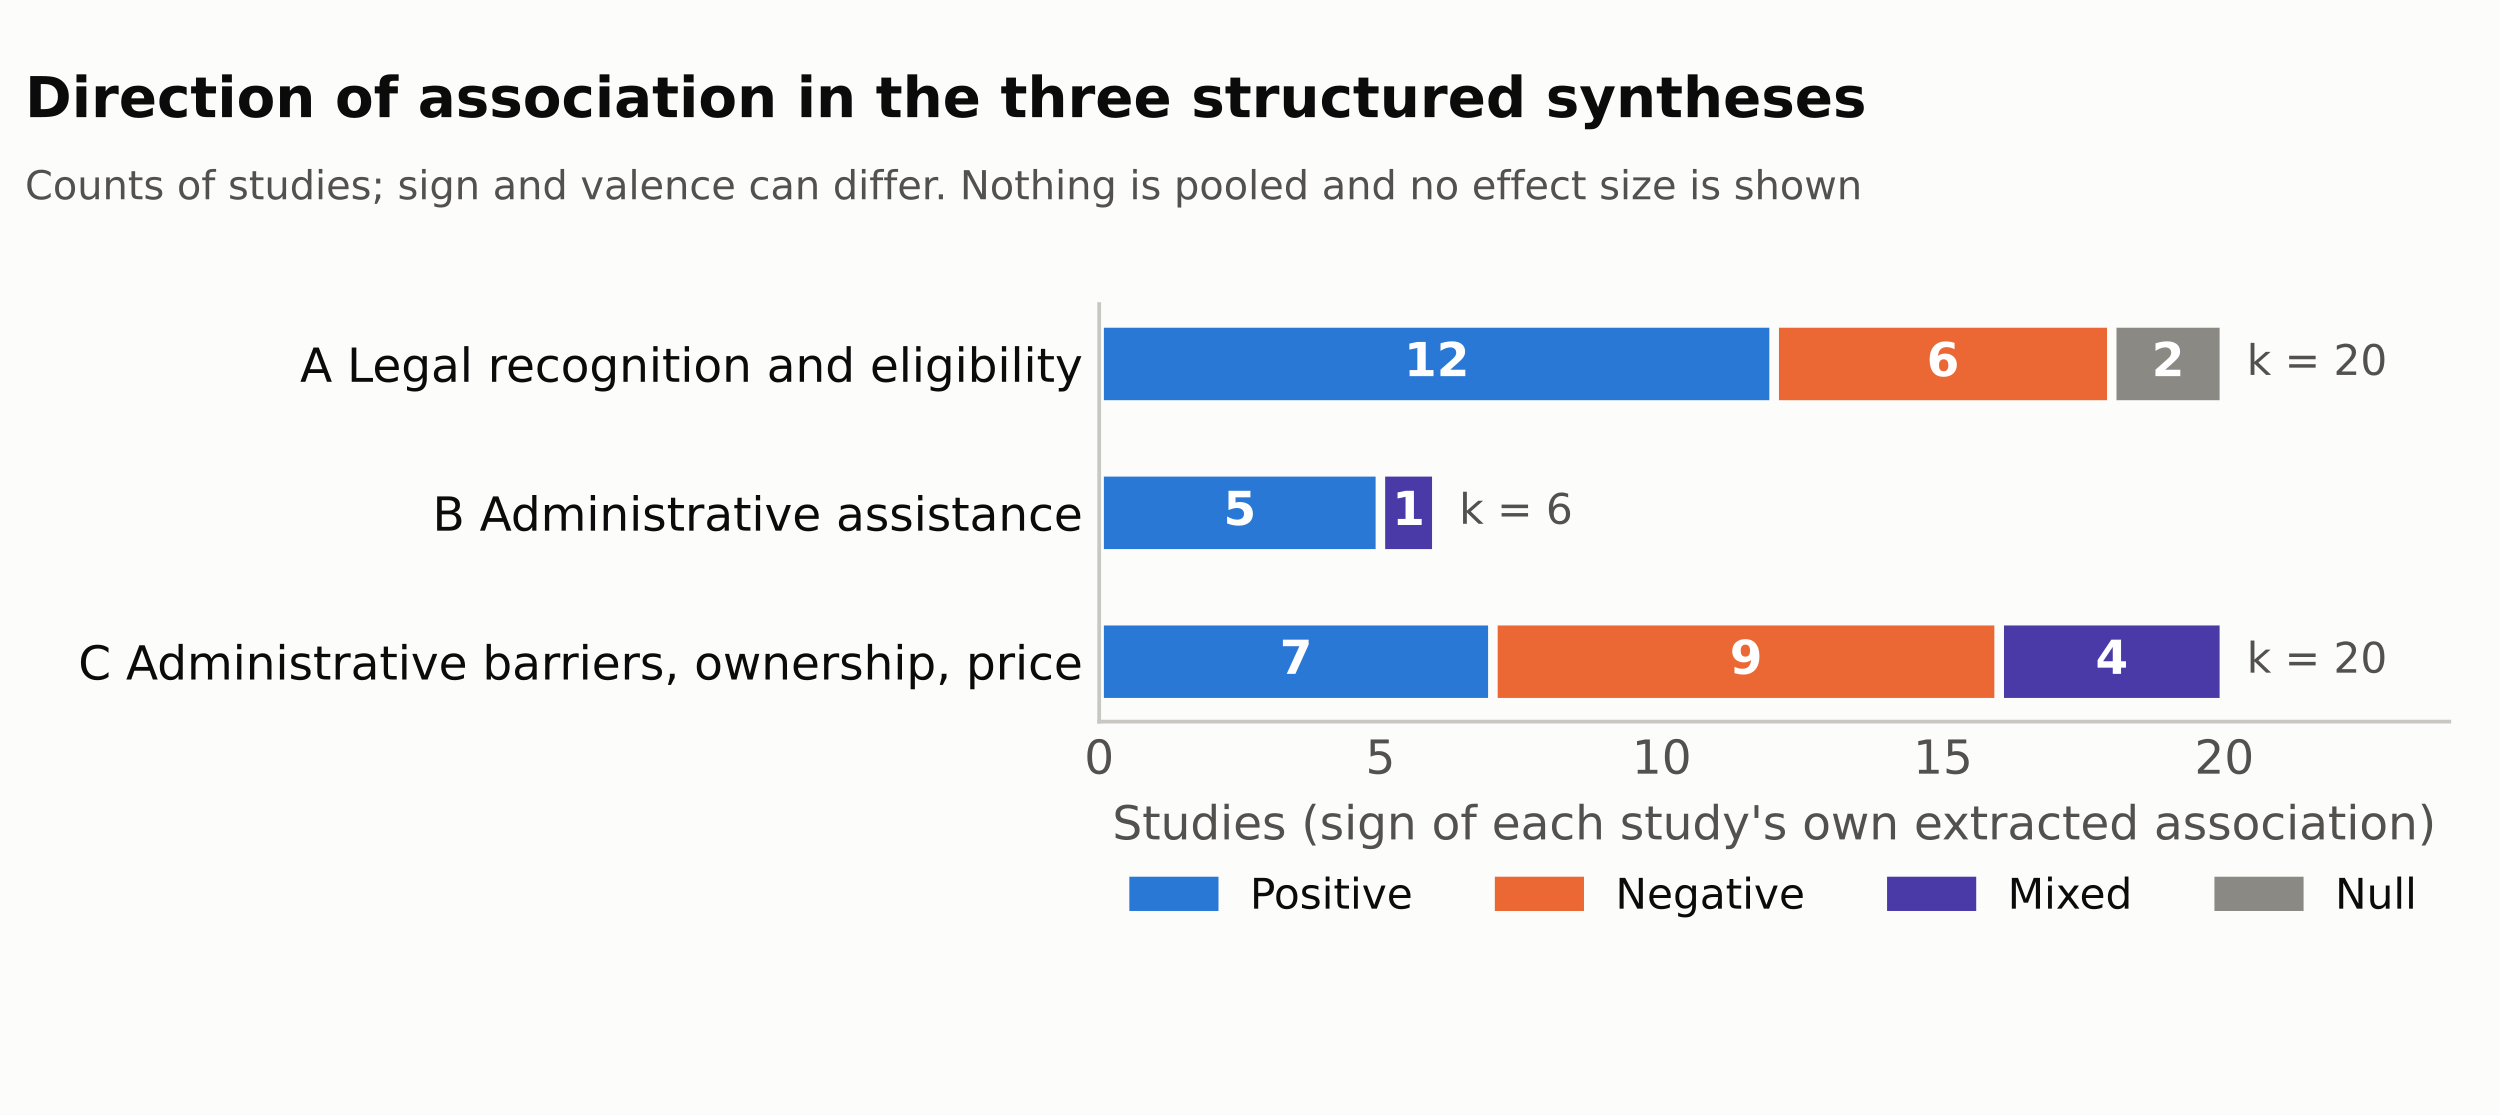
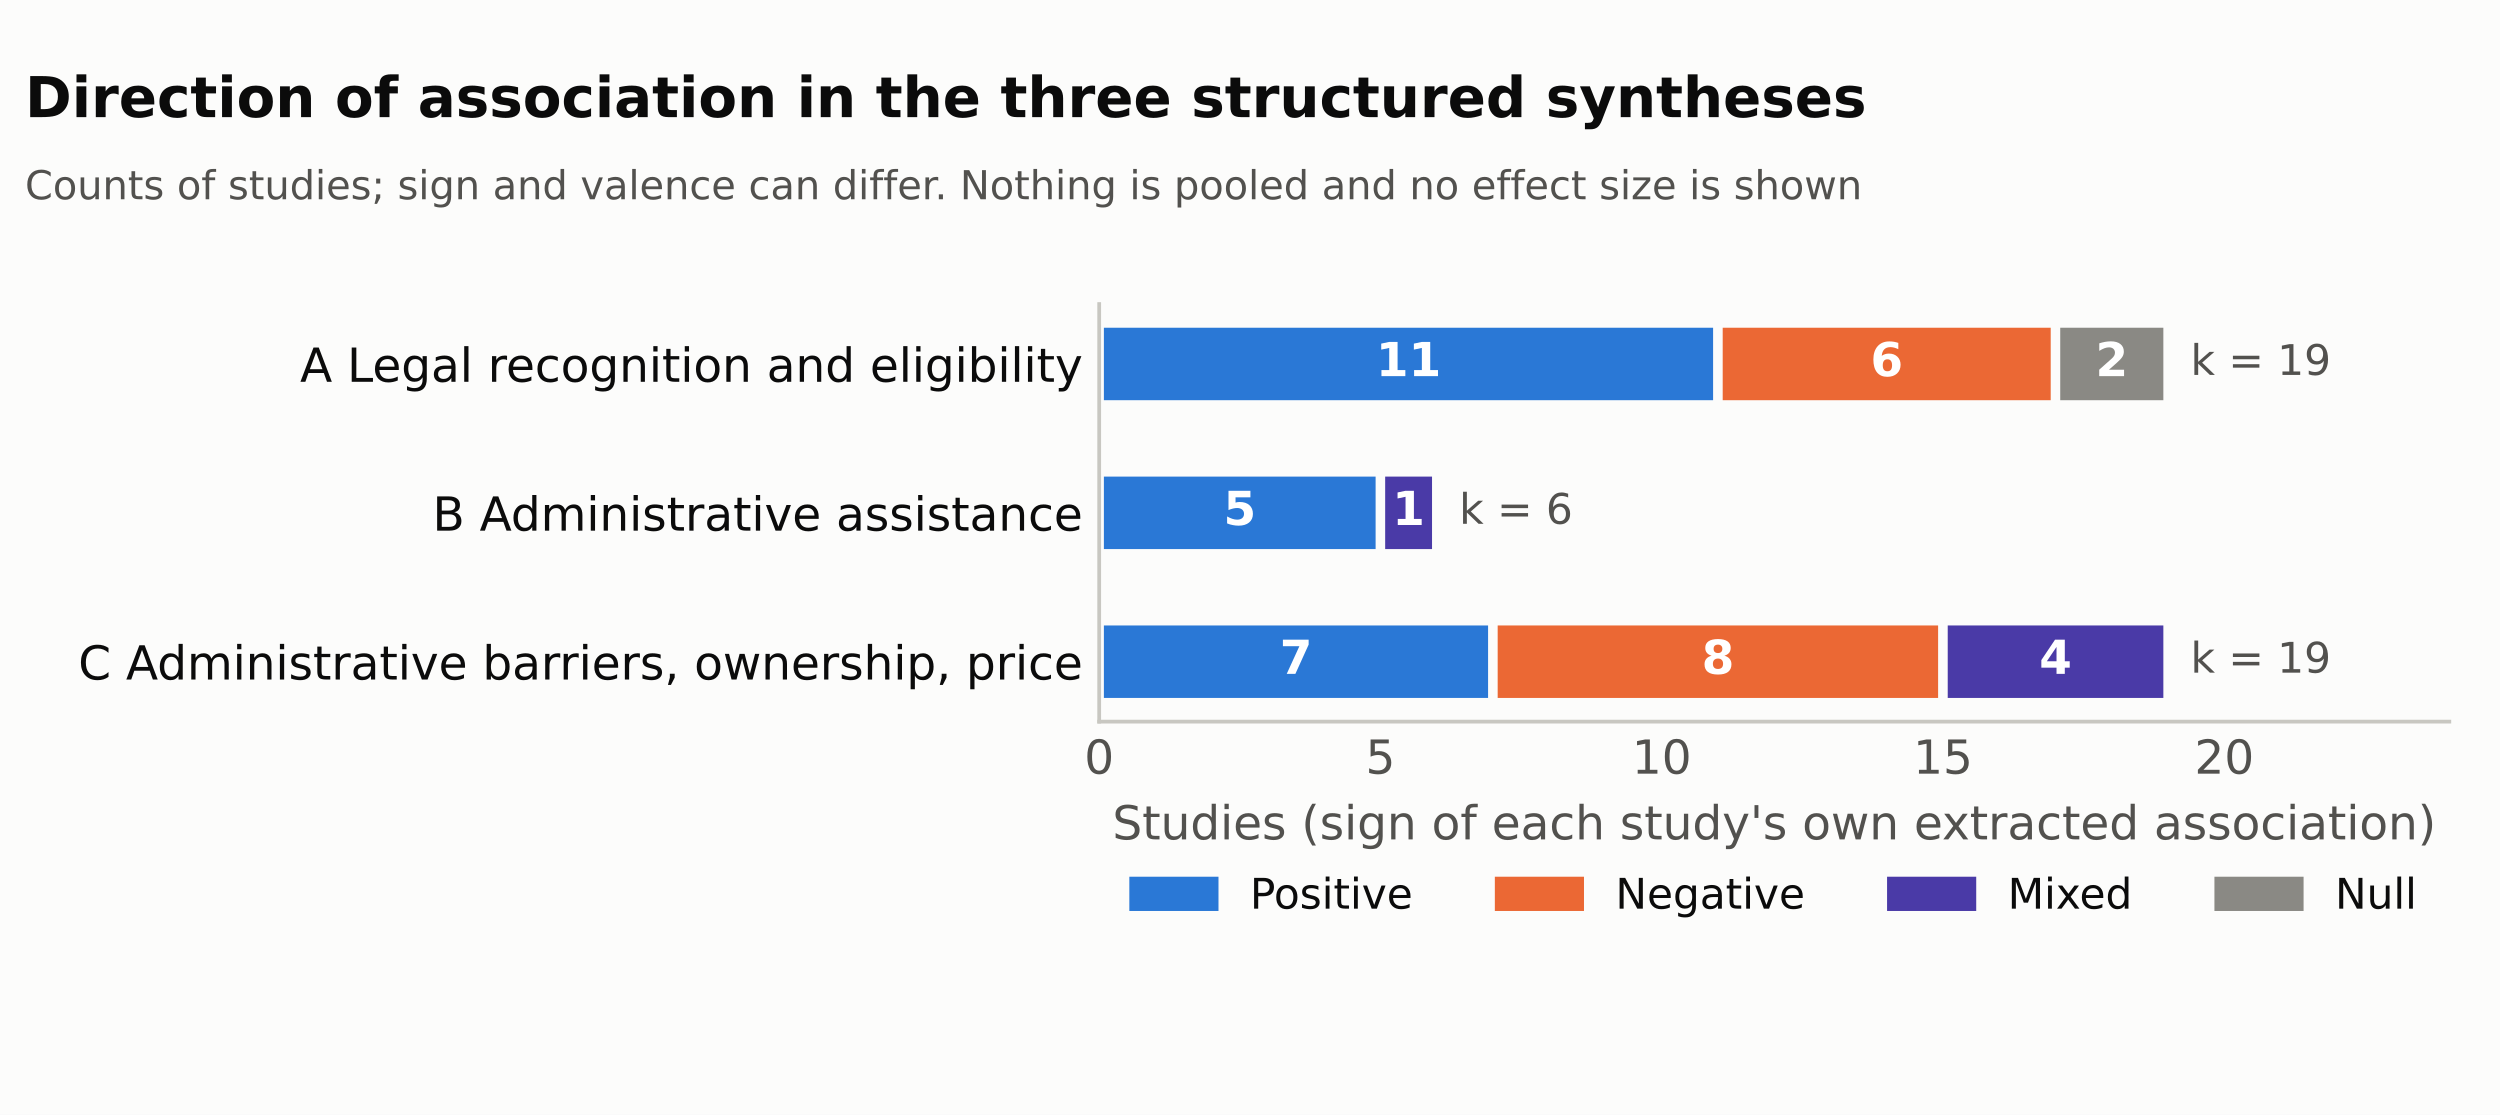
<svg xmlns="http://www.w3.org/2000/svg" width="532.8pt" height="237.6pt" viewBox="0 0 532.8 237.6" version="1.1">
  <defs>
    <style type="text/css">*{stroke-linejoin: round; stroke-linecap: butt}</style>
  </defs>
  <g id="figure_1">
    <g id="patch_1">
      <path d="M 0 237.6  L 532.8 237.6  L 532.8 0  L 0 0  z " style="fill: #fcfcfb" />
    </g>
    <g id="axes_1">
      <g id="patch_2">
        <path d="M 234.26 153.791  L 522 153.791  L 522 64.8  L 234.26 64.8  z " style="fill: #fcfcfb" />
      </g>
      <g id="patch_3">
-         <path d="M 234.26 68.845  L 378.13 68.845  L 378.13 86.294  L 234.26 86.294  z " clip-path="url(#pe4a179a964)" style="fill: #2a78d6; stroke: #fcfcfb; stroke-width: 2; stroke-linejoin: miter" />
+         <path d="M 234.26 68.845  L 366.141 68.845  L 366.141 86.294  L 234.26 86.294  z " clip-path="url(#pe4a179a964)" style="fill: #2a78d6; stroke: #fcfcfb; stroke-width: 2; stroke-linejoin: miter" />
      </g>
      <g id="patch_4">
-         <path d="M 378.13 68.845  L 450.065 68.845  L 450.065 86.294  L 378.13 86.294  z " clip-path="url(#pe4a179a964)" style="fill: #eb6834; stroke: #fcfcfb; stroke-width: 2; stroke-linejoin: miter" />
+         <path d="M 366.141 68.845  L 438.076 68.845  L 438.076 86.294  L 366.141 86.294  z " clip-path="url(#pe4a179a964)" style="fill: #eb6834; stroke: #fcfcfb; stroke-width: 2; stroke-linejoin: miter" />
      </g>
      <g id="patch_5">
-         <path d="M 450.065 68.845  L 474.043 68.845  L 474.043 86.294  L 450.065 86.294  z " clip-path="url(#pe4a179a964)" style="fill: #8a8984; stroke: #fcfcfb; stroke-width: 2; stroke-linejoin: miter" />
+         <path d="M 438.076 68.845  L 462.054 68.845  L 462.054 86.294  L 438.076 86.294  z " clip-path="url(#pe4a179a964)" style="fill: #8a8984; stroke: #fcfcfb; stroke-width: 2; stroke-linejoin: miter" />
      </g>
      <g id="patch_6">
        <path d="M 234.26 100.571  L 294.206 100.571  L 294.206 118.02  L 234.26 118.02  z " clip-path="url(#pe4a179a964)" style="fill: #2a78d6; stroke: #fcfcfb; stroke-width: 2; stroke-linejoin: miter" />
      </g>
      <g id="patch_7">
        <path d="M 294.206 100.571  L 306.195 100.571  L 306.195 118.02  L 294.206 118.02  z " clip-path="url(#pe4a179a964)" style="fill: #4a3aa7; stroke: #fcfcfb; stroke-width: 2; stroke-linejoin: miter" />
      </g>
      <g id="patch_8">
        <path d="M 234.26 132.297  L 318.184 132.297  L 318.184 149.746  L 234.26 149.746  z " clip-path="url(#pe4a179a964)" style="fill: #2a78d6; stroke: #fcfcfb; stroke-width: 2; stroke-linejoin: miter" />
      </g>
      <g id="patch_9">
-         <path d="M 318.184 132.297  L 426.087 132.297  L 426.087 149.746  L 318.184 149.746  z " clip-path="url(#pe4a179a964)" style="fill: #eb6834; stroke: #fcfcfb; stroke-width: 2; stroke-linejoin: miter" />
+         <path d="M 318.184 132.297  L 414.098 132.297  L 414.098 149.746  L 318.184 149.746  z " clip-path="url(#pe4a179a964)" style="fill: #eb6834; stroke: #fcfcfb; stroke-width: 2; stroke-linejoin: miter" />
      </g>
      <g id="patch_10">
-         <path d="M 426.087 132.297  L 474.043 132.297  L 474.043 149.746  L 426.087 149.746  z " clip-path="url(#pe4a179a964)" style="fill: #4a3aa7; stroke: #fcfcfb; stroke-width: 2; stroke-linejoin: miter" />
+         <path d="M 414.098 132.297  L 462.054 132.297  L 462.054 149.746  L 414.098 149.746  z " clip-path="url(#pe4a179a964)" style="fill: #4a3aa7; stroke: #fcfcfb; stroke-width: 2; stroke-linejoin: miter" />
      </g>
      <g id="matplotlib.axis_1">
        <g id="xtick_1">
          <g id="line2d_1" />
          <g id="text_1">
            <text style="font-size: 10px; font-family: 'DejaVu Sans', 'Bitstream Vera Sans', 'Computer Modern Sans Serif', 'Lucida Grande', 'Verdana', 'Geneva', 'Lucid', 'Arial', 'Helvetica', 'Avant Garde', sans-serif; text-anchor: middle; fill: #52514e" x="234.26" y="164.889" transform="rotate(-0 234.26 164.889)">0</text>
          </g>
        </g>
        <g id="xtick_2">
          <g id="line2d_2" />
          <g id="text_2">
            <text style="font-size: 10px; font-family: 'DejaVu Sans', 'Bitstream Vera Sans', 'Computer Modern Sans Serif', 'Lucida Grande', 'Verdana', 'Geneva', 'Lucid', 'Arial', 'Helvetica', 'Avant Garde', sans-serif; text-anchor: middle; fill: #52514e" x="294.206" y="164.889" transform="rotate(-0 294.2058 164.889)">5</text>
          </g>
        </g>
        <g id="xtick_3">
          <g id="line2d_3" />
          <g id="text_3">
            <text style="font-size: 10px; font-family: 'DejaVu Sans', 'Bitstream Vera Sans', 'Computer Modern Sans Serif', 'Lucida Grande', 'Verdana', 'Geneva', 'Lucid', 'Arial', 'Helvetica', 'Avant Garde', sans-serif; text-anchor: middle; fill: #52514e" x="354.152" y="164.889" transform="rotate(-0 354.1517 164.889)">10</text>
          </g>
        </g>
        <g id="xtick_4">
          <g id="line2d_4" />
          <g id="text_4">
            <text style="font-size: 10px; font-family: 'DejaVu Sans', 'Bitstream Vera Sans', 'Computer Modern Sans Serif', 'Lucida Grande', 'Verdana', 'Geneva', 'Lucid', 'Arial', 'Helvetica', 'Avant Garde', sans-serif; text-anchor: middle; fill: #52514e" x="414.098" y="164.889" transform="rotate(-0 414.0975 164.889)">15</text>
          </g>
        </g>
        <g id="xtick_5">
          <g id="line2d_5" />
          <g id="text_5">
            <text style="font-size: 10px; font-family: 'DejaVu Sans', 'Bitstream Vera Sans', 'Computer Modern Sans Serif', 'Lucida Grande', 'Verdana', 'Geneva', 'Lucid', 'Arial', 'Helvetica', 'Avant Garde', sans-serif; text-anchor: middle; fill: #52514e" x="474.043" y="164.889" transform="rotate(-0 474.0433 164.889)">20</text>
          </g>
        </g>
        <g id="text_6">
          <text style="font-size: 10px; font-family: 'DejaVu Sans', 'Bitstream Vera Sans', 'Computer Modern Sans Serif', 'Lucida Grande', 'Verdana', 'Geneva', 'Lucid', 'Arial', 'Helvetica', 'Avant Garde', sans-serif; text-anchor: middle; fill: #52514e" x="378.13" y="178.89" transform="rotate(-0 378.13 178.8898)">Studies (sign of each study's own extracted association)</text>
        </g>
      </g>
      <g id="matplotlib.axis_2">
        <g id="ytick_1">
          <g id="line2d_6" />
          <g id="text_7">
            <text style="font-size: 10px; font-family: 'DejaVu Sans', 'Bitstream Vera Sans', 'Computer Modern Sans Serif', 'Lucida Grande', 'Verdana', 'Geneva', 'Lucid', 'Arial', 'Helvetica', 'Avant Garde', sans-serif; text-anchor: end; fill: #0b0b0b" x="230.76" y="81.369" transform="rotate(-0 230.76 81.36892)">A  Legal recognition and eligibility</text>
          </g>
        </g>
        <g id="ytick_2">
          <g id="line2d_7" />
          <g id="text_8">
            <text style="font-size: 10px; font-family: 'DejaVu Sans', 'Bitstream Vera Sans', 'Computer Modern Sans Serif', 'Lucida Grande', 'Verdana', 'Geneva', 'Lucid', 'Arial', 'Helvetica', 'Avant Garde', sans-serif; text-anchor: end; fill: #0b0b0b" x="230.76" y="113.095" transform="rotate(-0 230.76 113.0949)">B  Administrative assistance</text>
          </g>
        </g>
        <g id="ytick_3">
          <g id="line2d_8" />
          <g id="text_9">
            <text style="font-size: 10px; font-family: 'DejaVu Sans', 'Bitstream Vera Sans', 'Computer Modern Sans Serif', 'Lucida Grande', 'Verdana', 'Geneva', 'Lucid', 'Arial', 'Helvetica', 'Avant Garde', sans-serif; text-anchor: end; fill: #0b0b0b" x="230.76" y="144.821" transform="rotate(-0 230.76 144.8208)">C  Administrative barriers, ownership, price</text>
          </g>
        </g>
      </g>
      <g id="patch_11">
        <path d="M 234.26 153.791  L 234.26 64.8  " style="fill: none; stroke: #c8c7c1; stroke-width: 0.8; stroke-linejoin: miter; stroke-linecap: square" />
      </g>
      <g id="patch_12">
        <path d="M 234.26 153.791  L 522 153.791  " style="fill: none; stroke: #c8c7c1; stroke-width: 0.8; stroke-linejoin: miter; stroke-linecap: square" />
      </g>
      <g id="text_10">
-         <text style="font-weight: 700; font-size: 10px; font-family: 'DejaVu Sans', 'Bitstream Vera Sans', 'Computer Modern Sans Serif', 'Lucida Grande', 'Verdana', 'Geneva', 'Lucid', 'Arial', 'Helvetica', 'Avant Garde', sans-serif; text-anchor: middle; fill: #ffffff" x="306.195" y="80.167" transform="rotate(-0 306.195 80.16736)">12</text>
+         <text style="font-weight: 700; font-size: 10px; font-family: 'DejaVu Sans', 'Bitstream Vera Sans', 'Computer Modern Sans Serif', 'Lucida Grande', 'Verdana', 'Geneva', 'Lucid', 'Arial', 'Helvetica', 'Avant Garde', sans-serif; text-anchor: middle; fill: #ffffff" x="300.2" y="80.167" transform="rotate(-0 300.2004 80.16736)">11</text>
      </g>
      <g id="text_11">
-         <text style="font-weight: 700; font-size: 10px; font-family: 'DejaVu Sans', 'Bitstream Vera Sans', 'Computer Modern Sans Serif', 'Lucida Grande', 'Verdana', 'Geneva', 'Lucid', 'Arial', 'Helvetica', 'Avant Garde', sans-serif; text-anchor: middle; fill: #ffffff" x="414.098" y="80.167" transform="rotate(-0 414.0975 80.16736)">6</text>
+         <text style="font-weight: 700; font-size: 10px; font-family: 'DejaVu Sans', 'Bitstream Vera Sans', 'Computer Modern Sans Serif', 'Lucida Grande', 'Verdana', 'Geneva', 'Lucid', 'Arial', 'Helvetica', 'Avant Garde', sans-serif; text-anchor: middle; fill: #ffffff" x="402.108" y="80.167" transform="rotate(-0 402.1083 80.16736)">6</text>
      </g>
      <g id="text_12">
-         <text style="font-weight: 700; font-size: 10px; font-family: 'DejaVu Sans', 'Bitstream Vera Sans', 'Computer Modern Sans Serif', 'Lucida Grande', 'Verdana', 'Geneva', 'Lucid', 'Arial', 'Helvetica', 'Avant Garde', sans-serif; text-anchor: middle; fill: #ffffff" x="462.054" y="80.167" transform="rotate(-0 462.0542 80.16736)">2</text>
+         <text style="font-weight: 700; font-size: 10px; font-family: 'DejaVu Sans', 'Bitstream Vera Sans', 'Computer Modern Sans Serif', 'Lucida Grande', 'Verdana', 'Geneva', 'Lucid', 'Arial', 'Helvetica', 'Avant Garde', sans-serif; text-anchor: middle; fill: #ffffff" x="450.065" y="80.167" transform="rotate(-0 450.065 80.16736)">2</text>
      </g>
      <g id="text_13">
-         <text style="font-size: 9px; font-family: 'DejaVu Sans', 'Bitstream Vera Sans', 'Computer Modern Sans Serif', 'Lucida Grande', 'Verdana', 'Geneva', 'Lucid', 'Arial', 'Helvetica', 'Avant Garde', sans-serif; text-anchor: start; fill: #52514e" x="478.839" y="79.908" transform="rotate(-0 478.839 79.90794)">k = 20</text>
+         <text style="font-size: 9px; font-family: 'DejaVu Sans', 'Bitstream Vera Sans', 'Computer Modern Sans Serif', 'Lucida Grande', 'Verdana', 'Geneva', 'Lucid', 'Arial', 'Helvetica', 'Avant Garde', sans-serif; text-anchor: start; fill: #52514e" x="466.85" y="79.908" transform="rotate(-0 466.8498 79.90794)">k = 19</text>
      </g>
      <g id="text_14">
        <text style="font-weight: 700; font-size: 10px; font-family: 'DejaVu Sans', 'Bitstream Vera Sans', 'Computer Modern Sans Serif', 'Lucida Grande', 'Verdana', 'Geneva', 'Lucid', 'Arial', 'Helvetica', 'Avant Garde', sans-serif; text-anchor: middle; fill: #ffffff" x="264.233" y="111.893" transform="rotate(-0 264.2329 111.8933)">5</text>
      </g>
      <g id="text_15">
        <text style="font-weight: 700; font-size: 10px; font-family: 'DejaVu Sans', 'Bitstream Vera Sans', 'Computer Modern Sans Serif', 'Lucida Grande', 'Verdana', 'Geneva', 'Lucid', 'Arial', 'Helvetica', 'Avant Garde', sans-serif; text-anchor: middle; fill: #ffffff" x="300.2" y="111.893" transform="rotate(-0 300.2004 111.8933)">1</text>
      </g>
      <g id="text_16">
        <text style="font-size: 9px; font-family: 'DejaVu Sans', 'Bitstream Vera Sans', 'Computer Modern Sans Serif', 'Lucida Grande', 'Verdana', 'Geneva', 'Lucid', 'Arial', 'Helvetica', 'Avant Garde', sans-serif; text-anchor: start; fill: #52514e" x="310.991" y="111.634" transform="rotate(-0 310.9907 111.6339)">k = 6</text>
      </g>
      <g id="text_17">
        <text style="font-weight: 700; font-size: 10px; font-family: 'DejaVu Sans', 'Bitstream Vera Sans', 'Computer Modern Sans Serif', 'Lucida Grande', 'Verdana', 'Geneva', 'Lucid', 'Arial', 'Helvetica', 'Avant Garde', sans-serif; text-anchor: middle; fill: #ffffff" x="276.222" y="143.619" transform="rotate(-0 276.2221 143.6193)">7</text>
      </g>
      <g id="text_18">
-         <text style="font-weight: 700; font-size: 10px; font-family: 'DejaVu Sans', 'Bitstream Vera Sans', 'Computer Modern Sans Serif', 'Lucida Grande', 'Verdana', 'Geneva', 'Lucid', 'Arial', 'Helvetica', 'Avant Garde', sans-serif; text-anchor: middle; fill: #ffffff" x="372.135" y="143.619" transform="rotate(-0 372.1354 143.6193)">9</text>
+         <text style="font-weight: 700; font-size: 10px; font-family: 'DejaVu Sans', 'Bitstream Vera Sans', 'Computer Modern Sans Serif', 'Lucida Grande', 'Verdana', 'Geneva', 'Lucid', 'Arial', 'Helvetica', 'Avant Garde', sans-serif; text-anchor: middle; fill: #ffffff" x="366.141" y="143.619" transform="rotate(-0 366.1408 143.6193)">8</text>
      </g>
      <g id="text_19">
-         <text style="font-weight: 700; font-size: 10px; font-family: 'DejaVu Sans', 'Bitstream Vera Sans', 'Computer Modern Sans Serif', 'Lucida Grande', 'Verdana', 'Geneva', 'Lucid', 'Arial', 'Helvetica', 'Avant Garde', sans-serif; text-anchor: middle; fill: #ffffff" x="450.065" y="143.619" transform="rotate(-0 450.065 143.6193)">4</text>
+         <text style="font-weight: 700; font-size: 10px; font-family: 'DejaVu Sans', 'Bitstream Vera Sans', 'Computer Modern Sans Serif', 'Lucida Grande', 'Verdana', 'Geneva', 'Lucid', 'Arial', 'Helvetica', 'Avant Garde', sans-serif; text-anchor: middle; fill: #ffffff" x="438.076" y="143.619" transform="rotate(-0 438.0758 143.6193)">4</text>
      </g>
      <g id="text_20">
-         <text style="font-size: 9px; font-family: 'DejaVu Sans', 'Bitstream Vera Sans', 'Computer Modern Sans Serif', 'Lucida Grande', 'Verdana', 'Geneva', 'Lucid', 'Arial', 'Helvetica', 'Avant Garde', sans-serif; text-anchor: start; fill: #52514e" x="478.839" y="143.36" transform="rotate(-0 478.839 143.3599)">k = 20</text>
+         <text style="font-size: 9px; font-family: 'DejaVu Sans', 'Bitstream Vera Sans', 'Computer Modern Sans Serif', 'Lucida Grande', 'Verdana', 'Geneva', 'Lucid', 'Arial', 'Helvetica', 'Avant Garde', sans-serif; text-anchor: start; fill: #52514e" x="466.85" y="143.36" transform="rotate(-0 466.8498 143.3599)">k = 19</text>
      </g>
      <g id="legend_1">
        <g id="patch_13">
          <path d="M 241.184 193.647  L 259.184 193.647  L 259.184 187.347  L 241.184 187.347  z " style="fill: #2a78d6; stroke: #2a78d6; stroke-linejoin: miter" />
        </g>
        <g id="text_21">
          <text style="font-size: 9px; font-family: 'DejaVu Sans', 'Bitstream Vera Sans', 'Computer Modern Sans Serif', 'Lucida Grande', 'Verdana', 'Geneva', 'Lucid', 'Arial', 'Helvetica', 'Avant Garde', sans-serif; text-anchor: start; fill: #0b0b0b" x="266.384" y="193.647" transform="rotate(-0 266.3838 193.6475)">Positive</text>
        </g>
        <g id="patch_14">
          <path d="M 319.079 193.647  L 337.079 193.647  L 337.079 187.347  L 319.079 187.347  z " style="fill: #eb6834; stroke: #eb6834; stroke-linejoin: miter" />
        </g>
        <g id="text_22">
          <text style="font-size: 9px; font-family: 'DejaVu Sans', 'Bitstream Vera Sans', 'Computer Modern Sans Serif', 'Lucida Grande', 'Verdana', 'Geneva', 'Lucid', 'Arial', 'Helvetica', 'Avant Garde', sans-serif; text-anchor: start; fill: #0b0b0b" x="344.279" y="193.647" transform="rotate(-0 344.2788 193.6475)">Negative</text>
        </g>
        <g id="patch_15">
          <path d="M 402.672 193.647  L 420.672 193.647  L 420.672 187.347  L 402.672 187.347  z " style="fill: #4a3aa7; stroke: #4a3aa7; stroke-linejoin: miter" />
        </g>
        <g id="text_23">
          <text style="font-size: 9px; font-family: 'DejaVu Sans', 'Bitstream Vera Sans', 'Computer Modern Sans Serif', 'Lucida Grande', 'Verdana', 'Geneva', 'Lucid', 'Arial', 'Helvetica', 'Avant Garde', sans-serif; text-anchor: start; fill: #0b0b0b" x="427.872" y="193.647" transform="rotate(-0 427.8719 193.6475)">Mixed</text>
        </g>
        <g id="patch_16">
          <path d="M 472.439 193.647  L 490.439 193.647  L 490.439 187.347  L 472.439 187.347  z " style="fill: #8a8984; stroke: #8a8984; stroke-linejoin: miter" />
        </g>
        <g id="text_24">
          <text style="font-size: 9px; font-family: 'DejaVu Sans', 'Bitstream Vera Sans', 'Computer Modern Sans Serif', 'Lucida Grande', 'Verdana', 'Geneva', 'Lucid', 'Arial', 'Helvetica', 'Avant Garde', sans-serif; text-anchor: start; fill: #0b0b0b" x="497.639" y="193.647" transform="rotate(-0 497.6388 193.6475)">Null</text>
        </g>
      </g>
    </g>
    <g id="text_25">
      <text style="font-weight: 700; font-size: 12px; font-family: 'DejaVu Sans', 'Bitstream Vera Sans', 'Computer Modern Sans Serif', 'Lucida Grande', 'Verdana', 'Geneva', 'Lucid', 'Arial', 'Helvetica', 'Avant Garde', sans-serif; text-anchor: start; fill: #0b0b0b" x="5.328" y="24.958" transform="rotate(-0 5.328 24.95812)">Direction of association in the three structured syntheses</text>
    </g>
    <g id="text_26">
      <text style="font-size: 8.5px; font-family: 'DejaVu Sans', 'Bitstream Vera Sans', 'Computer Modern Sans Serif', 'Lucida Grande', 'Verdana', 'Geneva', 'Lucid', 'Arial', 'Helvetica', 'Avant Garde', sans-serif; text-anchor: start; fill: #52514e" x="5.328" y="42.459" transform="rotate(-0 5.328 42.45867)">Counts of studies; sign and valence can differ. Nothing is pooled and no effect size is shown</text>
    </g>
  </g>
  <defs>
    <clipPath id="pe4a179a964">
      <rect x="234.26" y="64.8" width="287.74" height="88.991" />
    </clipPath>
  </defs>
</svg>
